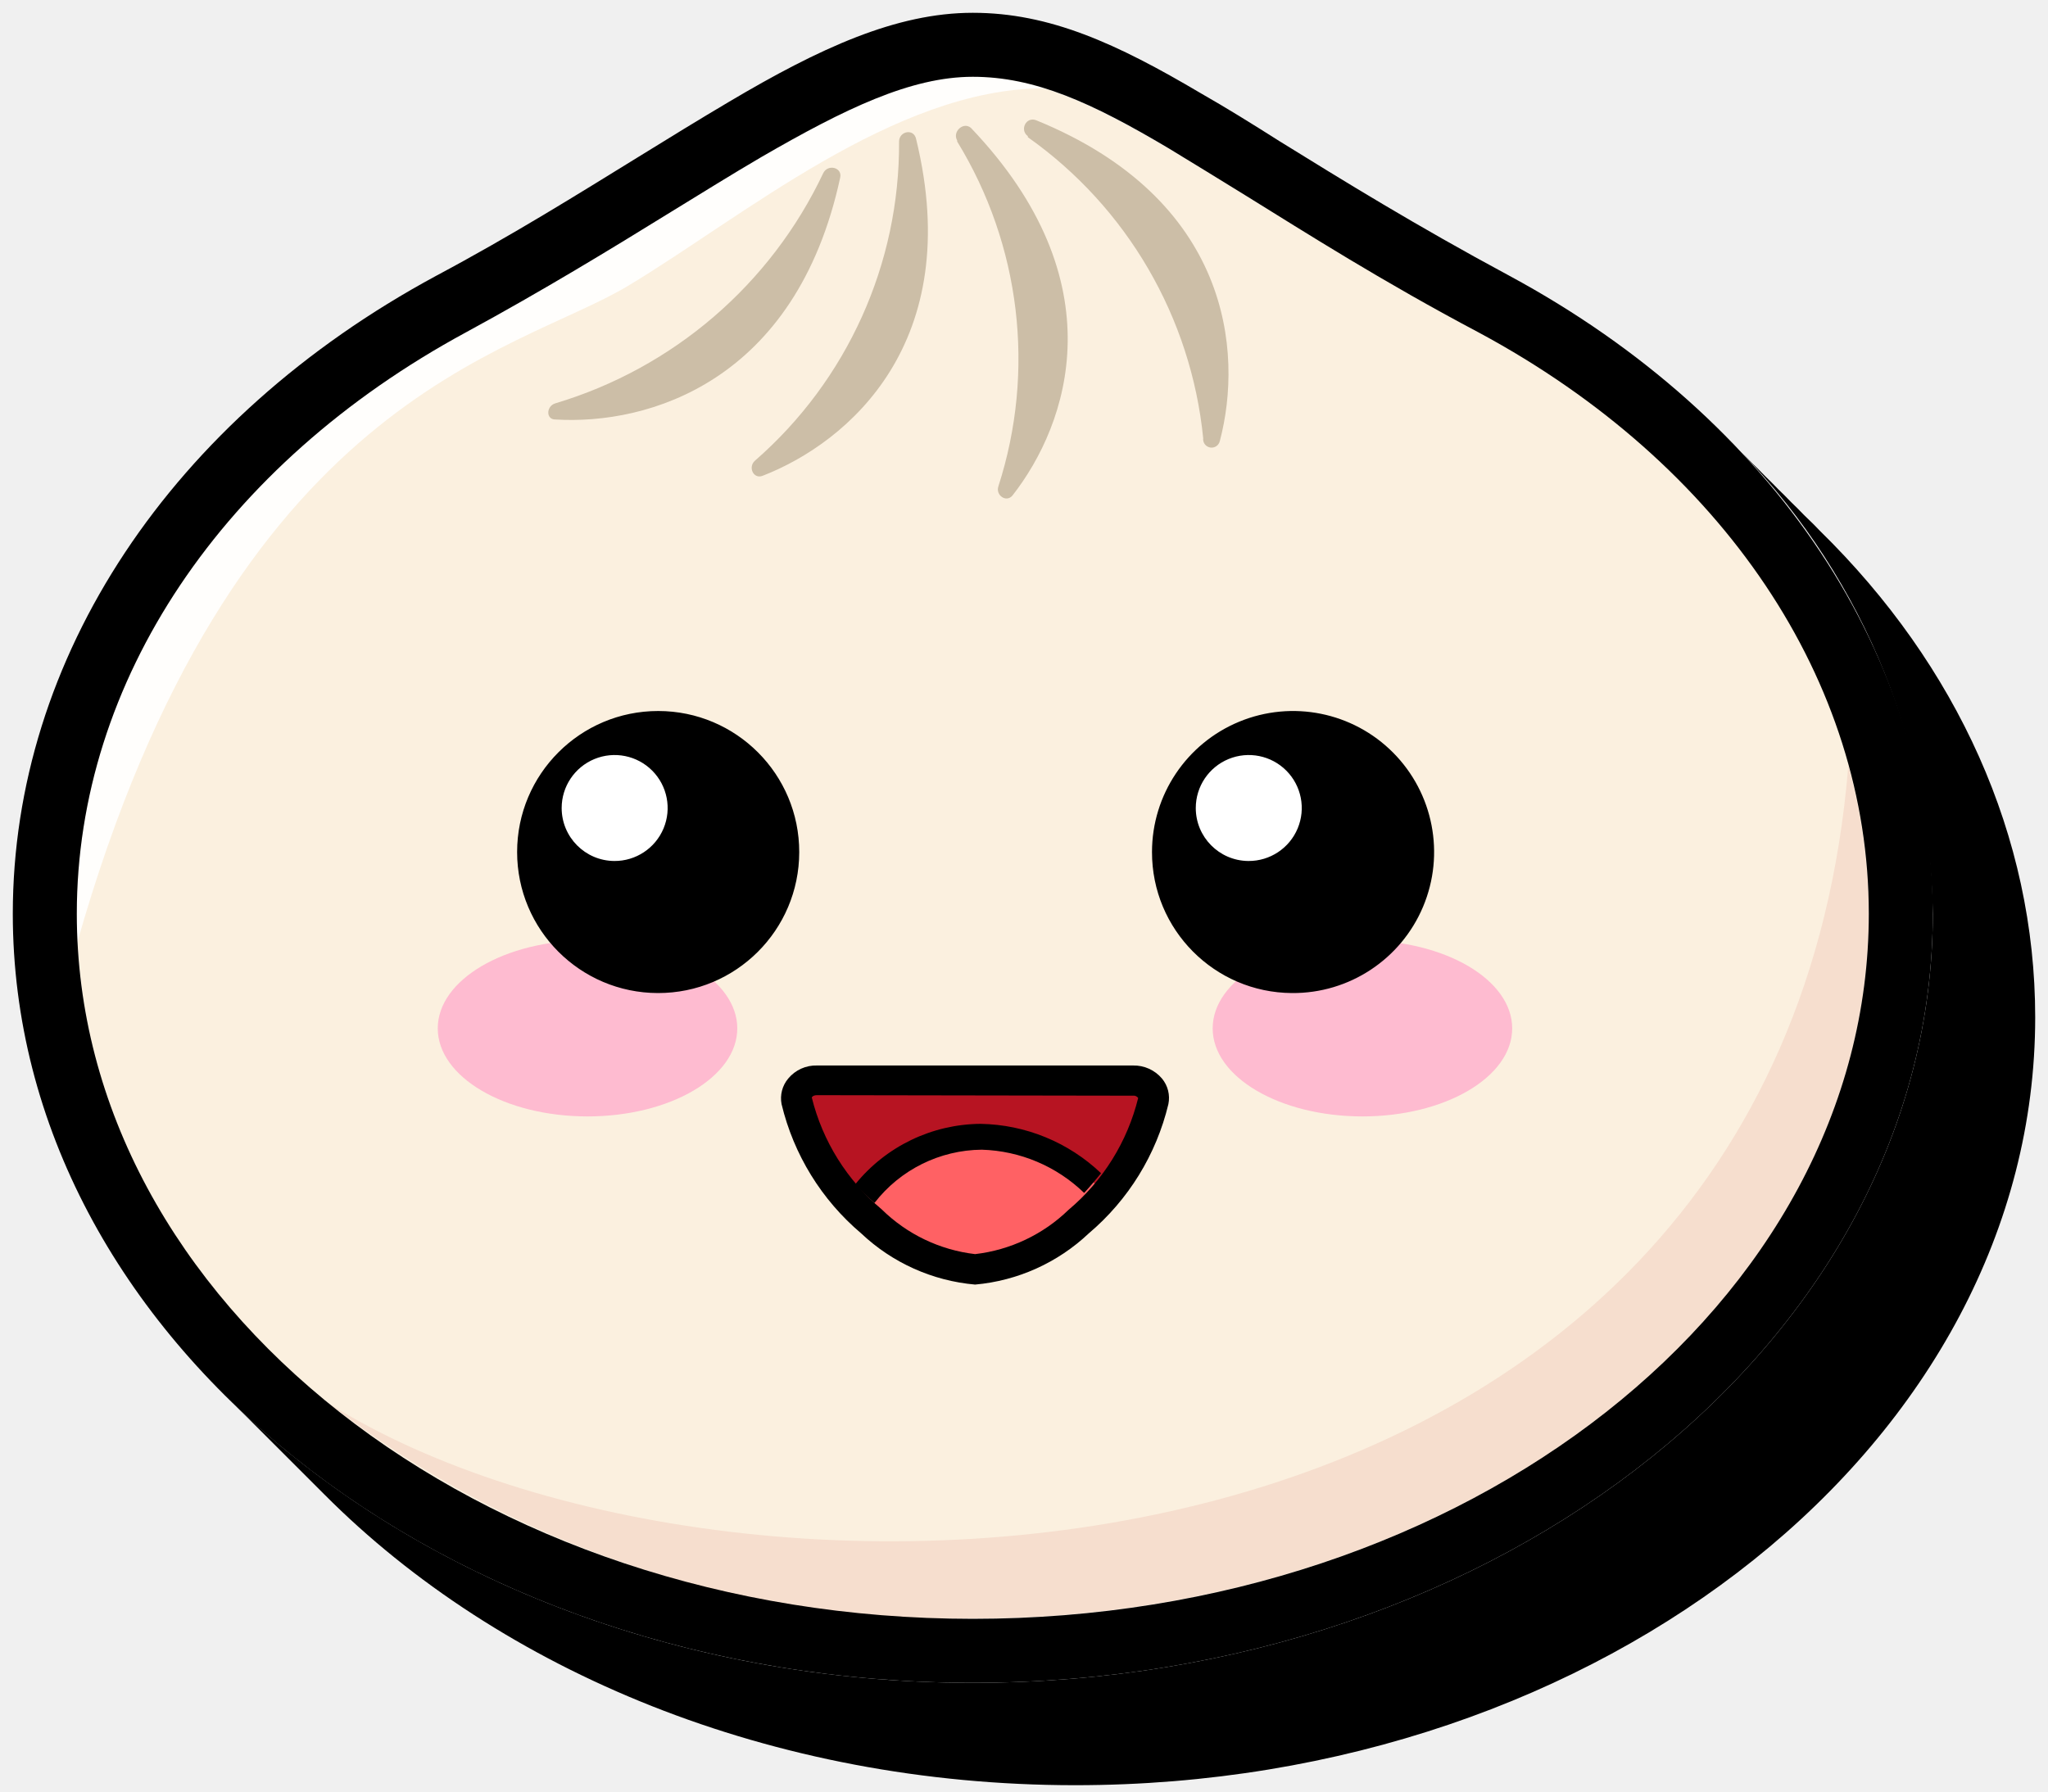
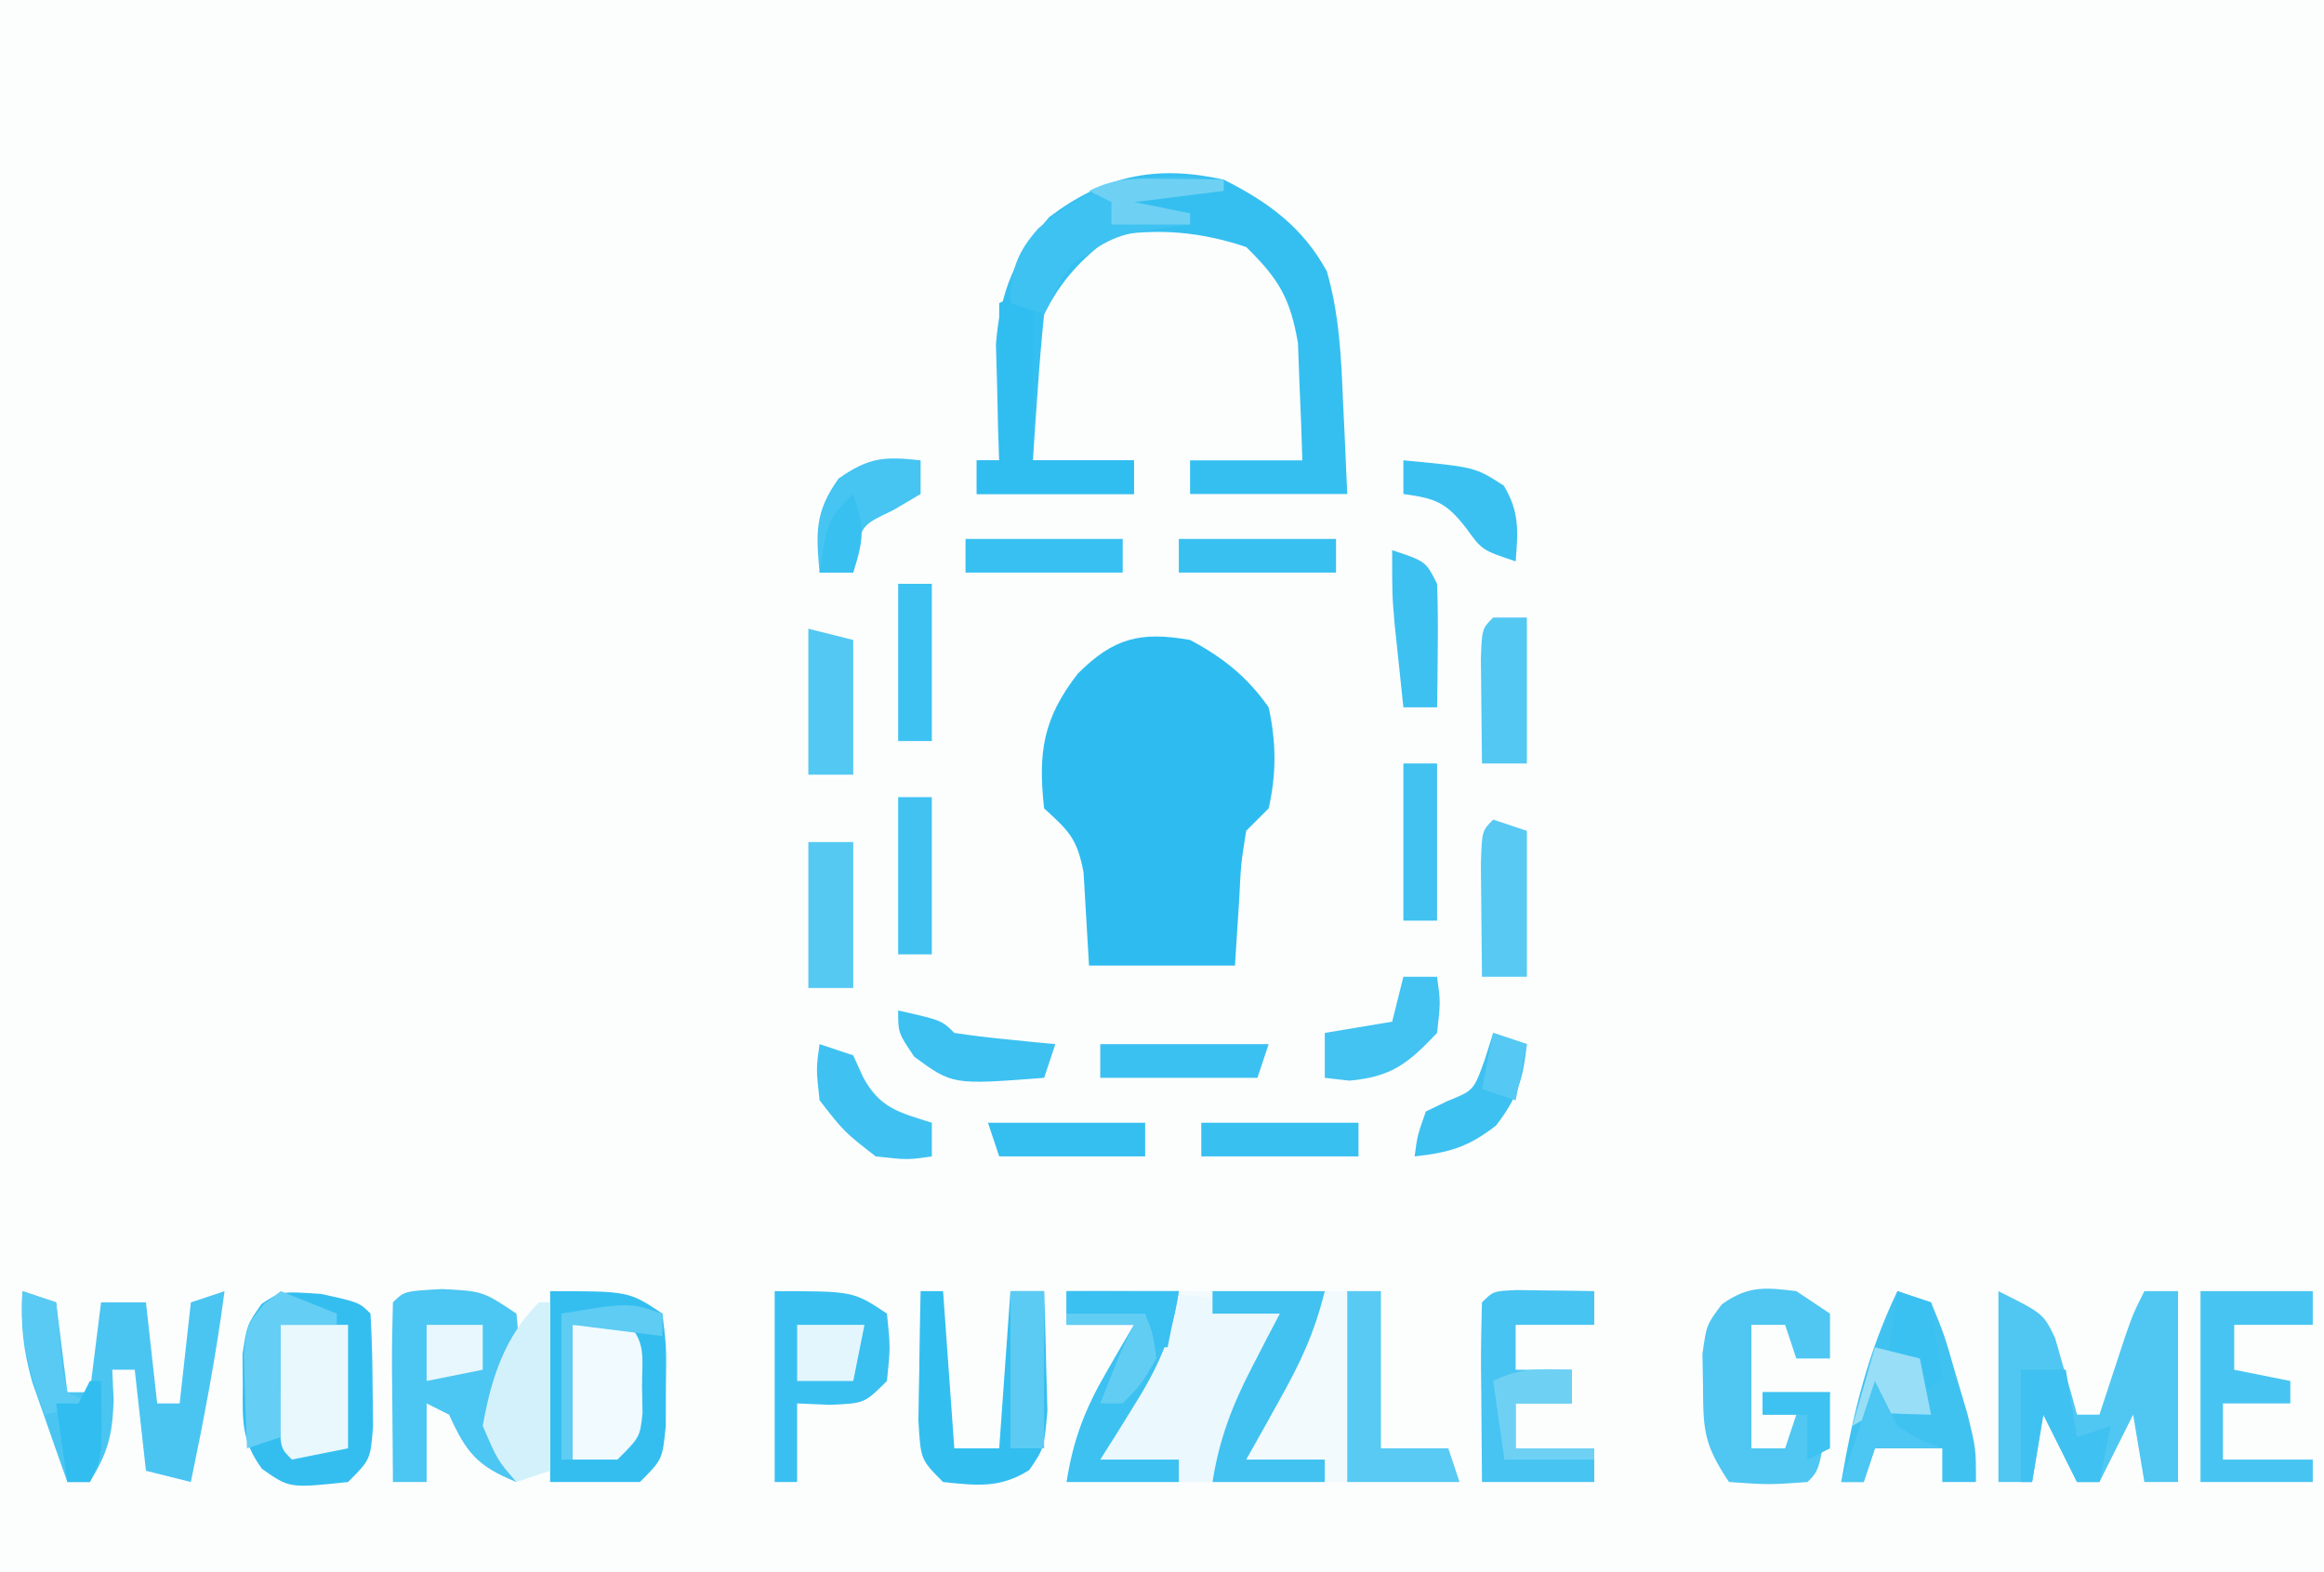
- <svg xmlns="http://www.w3.org/2000/svg" id="Bun" viewBox="0 0 80 70">
-   <path id="Shadow" d="M71.09,20.74c-.16-.17-.33-.34-.5-.5s-.33-.34-.5-.5-.33-.34-.5-.5-.33-.34-.5-.5-.33-.34-.5-.5-.33-.34-.5-.5-.33-.34-.5-.5A26.46,26.46,0,0,1,75.5,35.7c0,16.57-16.82,30.05-37.5,30.05-11.58,0-21.94-4.23-28.83-10.86l.5.5.5.5.5.5.5.5.5.5.5.5.5.5C19.55,65.3,30.14,69.75,42,69.75c20.68,0,37.5-13.48,37.5-30C79.5,32.69,76.46,26,71.09,20.74Z" />
-   <g id="Body">
-     <path id="Background" d="M73,35.7c0,15.21-15.67,27.54-35,27.54S3,50.91,3,35.7C3,26.27,9,17.94,18.22,13S33.18,3,38,3s8.94,4.13,19.78,10C67,17.94,73,26.27,73,35.7Z" style="fill:#fbf0df" />
-     <path id="Bottom_Shadow" data-name="Bottom Shadow" d="M73,35.7a21.67,21.67,0,0,0-.8-5.78c-2.73,33.3-43.35,34.9-59.32,24.94A40,40,0,0,0,38,63.24C57.3,63.24,73,50.89,73,35.7Z" style="fill:#f6dece" />
-     <path id="Light_Shine" data-name="Light Shine" d="M24.53,11.17C29,8.49,34.94,3.46,40.78,3.45A9.29,9.29,0,0,0,38,3c-2.42,0-5,1.25-8.25,3.13-1.13.66-2.3,1.39-3.54,2.15-2.33,1.44-5,3.07-8,4.7C8.69,18.13,3,26.62,3,35.7c0,.4,0,.8,0,1.19C9.06,15.48,20.07,13.85,24.53,11.17Z" style="fill:#fffefc" />
-     <path id="Top" d="M35.12,5.53A16.41,16.41,0,0,1,29.49,18c-.28.25-.06.73.3.59,3.37-1.31,7.92-5.23,6-13.14C35.71,5,35.12,5.12,35.12,5.53Zm2.27,0A16.24,16.24,0,0,1,39,19c-.12.35.31.65.55.36C41.74,16.56,43.65,11,37.93,5,37.64,4.74,37.19,5.14,37.39,5.49Zm2.76-.17A16.42,16.42,0,0,1,47,17.12a.33.33,0,0,0,.65.11c.92-3.49.4-9.44-7.17-12.53C40.08,4.54,39.82,5.08,40.15,5.32ZM21.69,15.76a16.94,16.94,0,0,0,10.47-9c.18-.36.75-.22.66.18-1.73,8-7.52,9.67-11.12,9.45C21.32,16.4,21.33,15.87,21.69,15.76Z" style="fill:#ccbea7;fill-rule:evenodd" />
-     <path id="Outline" d="M38,65.75C17.32,65.75.5,52.27.5,35.7c0-10,6.18-19.33,16.53-24.92,3-1.6,5.57-3.21,7.86-4.62,1.26-.78,2.45-1.51,3.6-2.19C32,1.89,35,.5,38,.5s5.62,1.2,8.9,3.14c1,.57,2,1.19,3.07,1.87,2.49,1.54,5.3,3.28,9,5.27C69.32,16.37,75.5,25.69,75.5,35.7,75.5,52.27,58.68,65.75,38,65.75ZM38,3c-2.42,0-5,1.25-8.25,3.13-1.13.66-2.3,1.39-3.54,2.15-2.33,1.44-5,3.07-8,4.7C8.69,18.13,3,26.62,3,35.7,3,50.89,18.7,63.25,38,63.25S73,50.89,73,35.7C73,26.62,67.31,18.13,57.78,13,54,11,51.05,9.12,48.66,7.64c-1.09-.67-2.09-1.29-3-1.84C42.63,4,40.42,3,38,3Z" />
-   </g>
-   <g id="Mouth">
-     <g id="Background-2" data-name="Background">
-       <path d="M45.05,43a8.93,8.93,0,0,1-2.92,4.71,6.81,6.81,0,0,1-4,1.88A6.84,6.84,0,0,1,34,47.71,8.93,8.93,0,0,1,31.12,43a.72.72,0,0,1,.8-.81H44.26A.72.72,0,0,1,45.05,43Z" style="fill:#b71422" />
-     </g>
-     <g id="Tongue">
-       <path id="Background-3" data-name="Background" d="M34,47.79a6.91,6.91,0,0,0,4.12,1.9,6.91,6.91,0,0,0,4.11-1.9,10.63,10.63,0,0,0,1-1.07,6.83,6.83,0,0,0-4.9-2.31,6.15,6.15,0,0,0-5,2.78C33.56,47.4,33.76,47.6,34,47.79Z" style="fill:#ff6164" />
-       <path id="Outline-2" data-name="Outline" d="M34.16,47a5.36,5.36,0,0,1,4.19-2.08,6,6,0,0,1,4,1.69c.23-.25.45-.51.66-.77a7,7,0,0,0-4.71-1.93,6.36,6.36,0,0,0-4.89,2.36A9.53,9.53,0,0,0,34.16,47Z" />
-     </g>
-     <path id="Outline-3" data-name="Outline" d="M38.09,50.19a7.42,7.42,0,0,1-4.45-2,9.52,9.52,0,0,1-3.11-5.05,1.2,1.2,0,0,1,.26-1,1.41,1.41,0,0,1,1.13-.51H44.26a1.44,1.44,0,0,1,1.13.51,1.19,1.19,0,0,1,.25,1h0a9.52,9.52,0,0,1-3.11,5.05A7.42,7.42,0,0,1,38.09,50.19Zm-6.17-7.4c-.16,0-.2.07-.21.09a8.29,8.29,0,0,0,2.73,4.37A6.23,6.23,0,0,0,38.09,49a6.28,6.28,0,0,0,3.65-1.73,8.3,8.3,0,0,0,2.72-4.37.21.21,0,0,0-.2-.09Z" />
-   </g>
-   <g id="Face">
-     <ellipse id="Right_Blush" data-name="Right Blush" cx="53.22" cy="40.18" rx="5.85" ry="3.44" style="fill:#febbd0" />
-     <ellipse id="Left_Bluch" data-name="Left Bluch" cx="22.95" cy="40.18" rx="5.85" ry="3.44" style="fill:#febbd0" />
-     <path id="Eyes" d="M25.7,38.8a5.51,5.51,0,1,0-5.5-5.51A5.51,5.51,0,0,0,25.7,38.8Zm24.77,0A5.51,5.51,0,1,0,45,33.29,5.5,5.5,0,0,0,50.47,38.8Z" style="fill-rule:evenodd" />
-     <path id="Iris" d="M24,33.64a2.07,2.07,0,1,0-2.06-2.07A2.07,2.07,0,0,0,24,33.64Zm24.77,0a2.07,2.07,0,1,0-2.06-2.07A2.07,2.07,0,0,0,48.75,33.64Z" style="fill:#fff;fill-rule:evenodd" />
-   </g>
+ <svg xmlns="http://www.w3.org/2000/svg" version="1.1" width="207" height="140">
+   <path d="M0 0 C68.31 0 136.62 0 207 0 C207 46.2 207 92.4 207 140 C138.69 140 70.38 140 0 140 C0 93.8 0 47.6 0 0 Z " fill="#FCFEFE" transform="translate(0,0)" />
+   <path d="M0 0 C9.24 0 18.48 0 28 0 C28 4.62 28 9.24 28 14 C29.98 14 31.96 14 34 14 C34.495 15.485 34.495 15.485 35 17 C23.45 17 11.9 17 0 17 C0.838 12.809 1.507 10.719 3.562 7.188 C4.018 6.397 4.473 5.607 4.941 4.793 C5.465 3.905 5.465 3.905 6 3 C4.02 3 2.04 3 0 3 C0 2.01 0 1.02 0 0 Z " fill="#F2FAFE" transform="translate(95,115)" />
+   <path d="M0 0 C2.938 1.561 5.079 3.271 7 6 C7.681 9.105 7.701 11.897 7 15 C6.34 15.66 5.68 16.32 5 17 C4.536 19.892 4.536 19.892 4.375 23.125 C4.251 25.064 4.128 27.003 4 29 C-0.29 29 -4.58 29 -9 29 C-9.163 26.233 -9.326 23.466 -9.488 20.699 C-10.063 17.666 -10.798 17.016 -13 15 C-13.554 10.014 -13.092 6.975 -10 3 C-6.823 -0.177 -4.428 -0.781 0 0 Z " fill="#2EBCF0" transform="translate(106,57)" />
+   <path d="M0 0 C3.96 1.99 7.032 4.23 9.18 8.156 C10.299 12.037 10.463 15.791 10.625 19.812 C10.683 20.995 10.683 20.995 10.742 22.201 C10.836 24.134 10.919 26.067 11 28 C6.38 28 1.76 28 -3 28 C-3 27.01 -3 26.02 -3 25 C0.3 25 3.6 25 7 25 C6.94 22.77 6.851 20.541 6.75 18.312 C6.704 17.071 6.657 15.83 6.609 14.551 C5.92 10.533 4.881 8.834 2 6 C-2.054 4.649 -5.766 4.317 -10 5 C-12.756 7.182 -14.436 8.872 -16 12 C-16.23 14.204 -16.411 16.414 -16.562 18.625 C-16.646 19.814 -16.73 21.002 -16.816 22.227 C-16.877 23.142 -16.938 24.057 -17 25 C-14.03 25 -11.06 25 -8 25 C-8 25.99 -8 26.98 -8 28 C-12.62 28 -17.24 28 -22 28 C-22 27.01 -22 26.02 -22 25 C-21.34 25 -20.68 25 -20 25 C-20.035 24.059 -20.07 23.118 -20.105 22.148 C-20.133 20.903 -20.16 19.658 -20.188 18.375 C-20.222 17.145 -20.257 15.915 -20.293 14.648 C-19.921 10.014 -18.597 6.821 -15.527 3.32 C-10.623 -0.367 -6.034 -1.337 0 0 Z " fill="#35BFF0" transform="translate(109,16)" />
+   <path d="M0 0 C6.651 -0.25 12.57 0.26 19 2 C17.397 7.208 15.251 12.047 13 17 C8.71 17 4.42 17 0 17 C0.838 12.809 1.507 10.719 3.562 7.188 C4.018 6.397 4.473 5.607 4.941 4.793 C5.465 3.905 5.465 3.905 6 3 C4.02 3 2.04 3 0 3 C0 2.01 0 1.02 0 0 Z " fill="#EBF8FD" transform="translate(95,115)" />
+   <path d="M0 0 C3.375 0.75 3.375 0.75 4.375 1.75 C4.5 3.893 4.551 6.041 4.562 8.188 C4.577 9.362 4.591 10.536 4.605 11.746 C4.375 14.75 4.375 14.75 2.375 16.75 C-2.838 17.305 -2.838 17.305 -5.293 15.574 C-7.12 13.072 -7.025 11.322 -7 8.25 C-7.008 7.291 -7.015 6.332 -7.023 5.344 C-6.625 2.75 -6.625 2.75 -5.328 0.891 C-3.625 -0.25 -3.625 -0.25 0 0 Z " fill="#34BEF0" transform="translate(28.625,115.25)" />
+   <path d="M0 0 C4 2 4 2 5.047 4.164 C5.279 4.976 5.511 5.788 5.75 6.625 C5.992 7.442 6.235 8.26 6.484 9.102 C6.74 10.041 6.74 10.041 7 11 C7.66 11 8.32 11 9 11 C9.205 10.374 9.41 9.747 9.621 9.102 C9.891 8.284 10.16 7.467 10.438 6.625 C10.704 5.813 10.971 5.001 11.246 4.164 C12 2 12 2 13 0 C13.99 0 14.98 0 16 0 C16 5.61 16 11.22 16 17 C15.01 17 14.02 17 13 17 C12.67 15.02 12.34 13.04 12 11 C11.01 12.98 10.02 14.96 9 17 C8.34 17 7.68 17 7 17 C6.01 15.02 5.02 13.04 4 11 C3.67 12.98 3.34 14.96 3 17 C2.01 17 1.02 17 0 17 C0 11.39 0 5.78 0 0 Z " fill="#50C7F2" transform="translate(178,115)" />
+   <path d="M0 0 C7 0 7 0 10 2 C10.363 4.969 10.363 4.969 10.312 8.5 C10.309 9.665 10.305 10.831 10.301 12.031 C10 15 10 15 8 17 C5.36 17 2.72 17 0 17 C0 11.39 0 5.78 0 0 Z " fill="#34BEF0" transform="translate(49,115)" />
+   <path d="M0 0 C0.99 0.33 1.98 0.66 3 1 C3.33 3.64 3.66 6.28 4 9 C4.66 9 5.32 9 6 9 C6.33 6.36 6.66 3.72 7 1 C8.32 1 9.64 1 11 1 C11.33 3.97 11.66 6.94 12 10 C12.66 10 13.32 10 14 10 C14.33 7.03 14.66 4.06 15 1 C15.99 0.67 16.98 0.34 18 0 C17.253 5.724 16.171 11.349 15 17 C13.68 16.67 12.36 16.34 11 16 C10.67 13.03 10.34 10.06 10 7 C9.34 7 8.68 7 8 7 C8.041 7.907 8.082 8.815 8.125 9.75 C8.005 12.878 7.609 14.386 6 17 C5.34 17 4.68 17 4 17 C3.324 15.108 2.659 13.211 2 11.312 C1.629 10.257 1.258 9.201 0.875 8.113 C0.061 5.216 -0.177 2.983 0 0 Z " fill="#4AC5F2" transform="translate(2,115)" />
+   <path d="M0 0 C3.625 0.188 3.625 0.188 6.625 2.188 C7.054 6.135 6.71 8.8 4.625 12.188 C5.285 12.848 5.945 13.508 6.625 14.188 C6.625 15.178 6.625 16.168 6.625 17.188 C3.144 15.795 2.146 14.556 0.625 11.188 C-0.035 10.857 -0.695 10.527 -1.375 10.188 C-1.375 12.498 -1.375 14.807 -1.375 17.188 C-2.365 17.188 -3.355 17.188 -4.375 17.188 C-4.402 14.542 -4.422 11.896 -4.438 9.25 C-4.446 8.495 -4.454 7.741 -4.463 6.963 C-4.472 5.038 -4.427 3.112 -4.375 1.188 C-3.375 0.188 -3.375 0.188 0 0 Z " fill="#4CC6F2" transform="translate(39.375,114.8125)" />
+   <path d="M0 0 C0.99 0.33 1.98 0.66 3 1 C4.168 3.836 4.168 3.836 5.188 7.375 C5.532 8.538 5.876 9.7 6.23 10.898 C7 14 7 14 7 17 C6.01 17 5.02 17 4 17 C4 16.01 4 15.02 4 14 C2.02 14 0.04 14 -2 14 C-2.33 14.99 -2.66 15.98 -3 17 C-3.66 17 -4.32 17 -5 17 C-3.962 10.933 -2.66 5.563 0 0 Z " fill="#40C2F1" transform="translate(169,115)" />
+   <path d="M0 0 C1.236 0.017 1.236 0.017 2.496 0.035 C3.322 0.044 4.149 0.053 5 0.062 C5.638 0.074 6.276 0.086 6.934 0.098 C6.934 1.088 6.934 2.078 6.934 3.098 C4.624 3.098 2.314 3.098 -0.066 3.098 C-0.066 4.418 -0.066 5.738 -0.066 7.098 C1.584 7.098 3.234 7.098 4.934 7.098 C4.934 8.088 4.934 9.078 4.934 10.098 C3.284 10.098 1.634 10.098 -0.066 10.098 C-0.066 11.418 -0.066 12.738 -0.066 14.098 C2.244 14.098 4.554 14.098 6.934 14.098 C6.934 15.088 6.934 16.078 6.934 17.098 C3.634 17.098 0.334 17.098 -3.066 17.098 C-3.093 14.452 -3.113 11.806 -3.129 9.16 C-3.137 8.405 -3.146 7.651 -3.154 6.873 C-3.163 4.948 -3.119 3.022 -3.066 1.098 C-2.066 0.098 -2.066 0.098 0 0 Z " fill="#47C4F2" transform="translate(135.0664,114.9023)" />
+   <path d="M0 0 C7 0 7 0 10 2 C10.312 5 10.312 5 10 8 C8 10 8 10 4.875 10.125 C3.926 10.084 2.978 10.043 2 10 C2 12.31 2 14.62 2 17 C1.34 17 0.68 17 0 17 C0 11.39 0 5.78 0 0 Z " fill="#39C0F1" transform="translate(69,115)" />
+   <path d="M0 0 C0.99 0.66 1.98 1.32 3 2 C3 3.32 3 4.64 3 6 C2.01 6 1.02 6 0 6 C-0.33 5.01 -0.66 4.02 -1 3 C-1.99 3 -2.98 3 -4 3 C-4 6.63 -4 10.26 -4 14 C-3.01 14 -2.02 14 -1 14 C-0.67 13.01 -0.34 12.02 0 11 C-0.99 11 -1.98 11 -3 11 C-3 10.34 -3 9.68 -3 9 C-1.02 9 0.96 9 3 9 C2.125 15.875 2.125 15.875 1 17 C-2.438 17.25 -2.438 17.25 -6 17 C-8.223 13.666 -8.297 12.405 -8.312 8.5 C-8.329 7.541 -8.346 6.582 -8.363 5.594 C-8 3 -8 3 -6.637 1.176 C-4.321 -0.488 -2.788 -0.348 0 0 Z " fill="#4FC7F2" transform="translate(160,115)" />
+   <path d="M0 0 C3.3 0 6.6 0 10 0 C10 0.99 10 1.98 10 3 C7.69 3 5.38 3 3 3 C3 4.32 3 5.64 3 7 C4.65 7.33 6.3 7.66 8 8 C8 8.66 8 9.32 8 10 C6.02 10 4.04 10 2 10 C2 11.65 2 13.3 2 15 C4.64 15 7.28 15 10 15 C10 15.66 10 16.32 10 17 C6.7 17 3.4 17 0 17 C0 11.39 0 5.78 0 0 Z " fill="#47C4F2" transform="translate(196,115)" />
+   <path d="M0 0 C0.66 0 1.32 0 2 0 C2.33 4.62 2.66 9.24 3 14 C4.32 14 5.64 14 7 14 C7.33 9.38 7.66 4.76 8 0 C8.99 0 9.98 0 11 0 C11.081 2.27 11.139 4.541 11.188 6.812 C11.222 8.077 11.257 9.342 11.293 10.645 C11 14 11 14 9.68 15.93 C7.091 17.579 4.986 17.318 2 17 C0 15 0 15 -0.195 11.523 C-0.182 10.14 -0.158 8.758 -0.125 7.375 C-0.116 6.669 -0.107 5.962 -0.098 5.234 C-0.074 3.489 -0.038 1.745 0 0 Z " fill="#33BEF0" transform="translate(82,115)" />
+   <path d="M0 0 C0 4.95 0 9.9 0 15 C2.97 15 5.94 15 9 15 C9 15.99 9 16.98 9 18 C4.38 18 -0.24 18 -5 18 C-5 17.01 -5 16.02 -5 15 C-4.34 15 -3.68 15 -3 15 C-3 10.38 -3 5.76 -3 1 C-1 0 -1 0 0 0 Z " fill="#30BDF0" transform="translate(92,26)" />
+   <path d="M0 0 C3.3 0 6.6 0 10 0 C9.422 4.062 8.109 6.848 5.938 10.312 C5.39 11.196 4.842 12.079 4.277 12.988 C3.856 13.652 3.434 14.316 3 15 C5.31 15 7.62 15 10 15 C10 15.66 10 16.32 10 17 C6.7 17 3.4 17 0 17 C0.581 13.24 1.652 10.47 3.562 7.188 C4.018 6.397 4.473 5.607 4.941 4.793 C5.465 3.905 5.465 3.905 6 3 C4.02 3 2.04 3 0 3 C0 2.01 0 1.02 0 0 Z " fill="#3CC1F1" transform="translate(95,115)" />
+   <path d="M0 0 C3.3 0 6.6 0 10 0 C9.053 3.79 7.829 6.37 5.938 9.75 C5.39 10.735 4.842 11.72 4.277 12.734 C3.856 13.482 3.434 14.23 3 15 C5.31 15 7.62 15 10 15 C10 15.66 10 16.32 10 17 C6.7 17 3.4 17 0 17 C0.604 13.15 1.768 10.139 3.562 6.688 C4.018 5.804 4.473 4.921 4.941 4.012 C5.465 3.016 5.465 3.016 6 2 C4.02 2 2.04 2 0 2 C0 1.34 0 0.68 0 0 Z " fill="#41C2F1" transform="translate(108,115)" />
+   <path d="M0 0 C0.99 0 1.98 0 3 0 C3 4.62 3 9.24 3 14 C4.98 14 6.96 14 9 14 C9.33 14.99 9.66 15.98 10 17 C6.7 17 3.4 17 0 17 C0 11.39 0 5.78 0 0 Z " fill="#58CAF3" transform="translate(120,115)" />
+   <path d="M0 0 C1.98 0 3.96 0 6 0 C6 3.63 6 7.26 6 11 C4.35 11.33 2.7 11.66 1 12 C0 11 0 11 -0.098 8.496 C-0.086 7.487 -0.074 6.477 -0.062 5.438 C-0.053 4.426 -0.044 3.414 -0.035 2.371 C-0.024 1.589 -0.012 0.806 0 0 Z " fill="#E8F8FD" transform="translate(25,118)" />
+   <path d="M0 0 C1.65 0 3.3 0 5 0 C6.589 1.589 6.17 3.248 6.188 5.438 C6.202 6.241 6.216 7.044 6.23 7.871 C6 10 6 10 4 12 C2.68 12 1.36 12 0 12 C0 8.04 0 4.08 0 0 Z " fill="#F1FAFE" transform="translate(51,118)" />
+   <path d="M0 0 C0 0.33 0 0.66 0 1 C-2.64 1.33 -5.28 1.66 -8 2 C-6.35 2.33 -4.7 2.66 -3 3 C-3 3.33 -3 3.66 -3 4 C-3.603 4.075 -4.207 4.15 -4.828 4.227 C-9.588 4.906 -9.588 4.906 -13.488 7.469 C-14.707 9.28 -14.707 9.28 -16 12 C-16.99 11.67 -17.98 11.34 -19 11 C-19 8.143 -18.413 6.461 -16.504 4.332 C-11.16 -0.195 -6.851 -0.758 0 0 Z " fill="#3EC2F1" transform="translate(109,16)" />
+   <path d="M0 0 C0.99 0.33 1.98 0.66 3 1 C3 5.29 3 9.58 3 14 C1.68 14 0.36 14 -1 14 C-1.027 11.854 -1.046 9.708 -1.062 7.562 C-1.074 6.368 -1.086 5.173 -1.098 3.941 C-1 1 -1 1 0 0 Z " fill="#57C9F3" transform="translate(133,73)" />
+   <path d="M0 0 C1.32 0 2.64 0 4 0 C4 4.29 4 8.58 4 13 C2.68 13 1.36 13 0 13 C0 8.71 0 4.42 0 0 Z " fill="#55C9F2" transform="translate(72,75)" />
+   <path d="M0 0 C1.32 0.33 2.64 0.66 4 1 C4 4.96 4 8.92 4 13 C2.68 13 1.36 13 0 13 C0 8.71 0 4.42 0 0 Z " fill="#53C8F2" transform="translate(72,56)" />
+   <path d="M0 0 C0.99 0 1.98 0 3 0 C3 4.29 3 8.58 3 13 C1.68 13 0.36 13 -1 13 C-1.027 11.021 -1.046 9.042 -1.062 7.062 C-1.074 5.96 -1.086 4.858 -1.098 3.723 C-1 1 -1 1 0 0 Z " fill="#53C8F2" transform="translate(133,55)" />
+   <path d="M0 0 C0.33 0 0.66 0 1 0 C1 4.95 1 9.9 1 15 C0.01 15.33 -0.98 15.66 -2 16 C-3.688 14.062 -3.688 14.062 -5 11 C-4.256 6.77 -3.058 3.058 0 0 Z " fill="#D3F1FB" transform="translate(48,116)" />
+   <path d="M0 0 C0.99 0 1.98 0 3 0 C3.312 2.25 3.312 2.25 3 5 C0.43 7.717 -1.053 8.916 -4.812 9.25 C-5.534 9.168 -6.256 9.085 -7 9 C-7 7.68 -7 6.36 -7 5 C-5.02 4.67 -3.04 4.34 -1 4 C-0.67 2.68 -0.34 1.36 0 0 Z " fill="#42C3F1" transform="translate(125,87)" />
+   <path d="M0 0 C0.99 0.33 1.98 0.66 3 1 C2.657 4.089 2.178 5.771 0.25 8.25 C-2.229 10.178 -3.911 10.657 -7 11 C-6.75 9.125 -6.75 9.125 -6 7 C-5.361 6.691 -4.721 6.381 -4.062 6.062 C-1.735 5.127 -1.735 5.127 -0.75 2.375 C-0.502 1.591 -0.255 0.807 0 0 Z " fill="#3DC1F1" transform="translate(133,92)" />
+   <path d="M0 0 C4.95 0 9.9 0 15 0 C14.67 0.99 14.34 1.98 14 3 C9.38 3 4.76 3 0 3 C0 2.01 0 1.02 0 0 Z " fill="#3BC1F1" transform="translate(98,93)" />
+   <path d="M0 0 C3 1 3 1 4 3 C4.07 4.874 4.084 6.75 4.062 8.625 C4.053 9.628 4.044 10.631 4.035 11.664 C4.024 12.435 4.012 13.206 4 14 C3.01 14 2.02 14 1 14 C0.831 12.417 0.665 10.834 0.5 9.25 C0.407 8.368 0.314 7.487 0.219 6.578 C0 4 0 4 0 0 Z " fill="#3DC1F1" transform="translate(124,49)" />
+   <path d="M0 0 C0 0.99 0 1.98 0 3 C-0.804 3.474 -1.609 3.949 -2.438 4.438 C-5.158 5.734 -5.158 5.734 -5.812 8.188 C-5.905 9.085 -5.905 9.085 -6 10 C-6.99 10 -7.98 10 -9 10 C-9.325 6.422 -9.43 4.605 -7.312 1.625 C-4.612 -0.273 -3.229 -0.359 0 0 Z " fill="#46C4F2" transform="translate(82,41)" />
+   <path d="M0 0 C0.99 0.33 1.98 0.66 3 1 C3.433 1.959 3.433 1.959 3.875 2.938 C5.391 5.717 7.059 6.071 10 7 C10 7.99 10 8.98 10 10 C7.812 10.312 7.812 10.312 5 10 C2.188 7.812 2.188 7.812 0 5 C-0.312 2.188 -0.312 2.188 0 0 Z " fill="#3FC2F1" transform="translate(73,93)" />
+   <path d="M0 0 C3.875 0.875 3.875 0.875 5 2 C6.515 2.232 8.038 2.412 9.562 2.562 C10.389 2.646 11.215 2.73 12.066 2.816 C12.704 2.877 13.343 2.938 14 3 C13.67 3.99 13.34 4.98 13 6 C4.856 6.626 4.856 6.626 1.438 4.125 C0 2 0 2 0 0 Z " fill="#3CC1F1" transform="translate(80,90)" />
+   <path d="M0 0 C0.99 0 1.98 0 3 0 C3 4.62 3 9.24 3 14 C2.01 14 1.02 14 0 14 C0 9.38 0 4.76 0 0 Z " fill="#5BCBF3" transform="translate(90,115)" />
+   <path d="M0 0 C4.62 0 9.24 0 14 0 C14 0.99 14 1.98 14 3 C9.38 3 4.76 3 0 3 C0 2.01 0 1.02 0 0 Z " fill="#38C0F1" transform="translate(107,100)" />
+   <path d="M0 0 C0.99 0 1.98 0 3 0 C3 4.62 3 9.24 3 14 C2.01 14 1.02 14 0 14 C0 9.38 0 4.76 0 0 Z " fill="#41C2F1" transform="translate(80,71)" />
+   <path d="M0 0 C0.99 0 1.98 0 3 0 C3 4.62 3 9.24 3 14 C2.01 14 1.02 14 0 14 C0 9.38 0 4.76 0 0 Z " fill="#41C2F1" transform="translate(125,68)" />
+   <path d="M0 0 C0.99 0 1.98 0 3 0 C3 4.62 3 9.24 3 14 C2.01 14 1.02 14 0 14 C0 9.38 0 4.76 0 0 Z " fill="#3EC2F1" transform="translate(80,52)" />
+   <path d="M0 0 C4.62 0 9.24 0 14 0 C14 0.99 14 1.98 14 3 C9.38 3 4.76 3 0 3 C0 2.01 0 1.02 0 0 Z " fill="#38C0F0" transform="translate(105,48)" />
+   <path d="M0 0 C4.62 0 9.24 0 14 0 C14 0.99 14 1.98 14 3 C9.38 3 4.76 3 0 3 C0 2.01 0 1.02 0 0 Z " fill="#37C0F1" transform="translate(86,48)" />
+   <path d="M0 0 C6.383 0.602 6.383 0.602 8.938 2.25 C10.354 4.584 10.217 6.321 10 9 C7 8 7 8 5.562 6 C3.772 3.708 2.819 3.389 0 3 C0 2.01 0 1.02 0 0 Z " fill="#3BC1F1" transform="translate(125,41)" />
+   <path d="M0 0 C4.62 0 9.24 0 14 0 C14 0.99 14 1.98 14 3 C9.71 3 5.42 3 1 3 C0.67 2.01 0.34 1.02 0 0 Z " fill="#35BFF0" transform="translate(88,100)" />
+   <path d="M0 0 C1.32 0 2.64 0 4 0 C4.33 1.98 4.66 3.96 5 6 C5.99 5.67 6.98 5.34 8 5 C7.67 6.65 7.34 8.3 7 10 C6.34 10 5.68 10 5 10 C4.01 8.02 3.02 6.04 2 4 C1.67 5.98 1.34 7.96 1 10 C0.67 10 0.34 10 0 10 C0 6.7 0 3.4 0 0 Z " fill="#3FC2F1" transform="translate(180,122)" />
+   <path d="M0 0 C0.99 0.33 1.98 0.66 3 1 C3.195 3.051 3.391 5.102 3.586 7.152 C3.723 7.762 3.859 8.372 4 9 C4.66 9.33 5.32 9.66 6 10 C4.68 10.33 3.36 10.66 2 11 C0.577 7.177 -0.24 4.087 0 0 Z " fill="#59CAF3" transform="translate(2,115)" />
+   <path d="M0 0 C2.475 0.99 2.475 0.99 5 2 C5 2.33 5 2.66 5 3 C3.35 3 1.7 3 0 3 C0 6.3 0 9.6 0 13 C-0.99 13.33 -1.98 13.66 -3 14 C-3.081 12.23 -3.139 10.459 -3.188 8.688 C-3.222 7.701 -3.257 6.715 -3.293 5.699 C-3 3 -3 3 -1.488 1.145 C-0.997 0.767 -0.506 0.389 0 0 Z " fill="#65CEF4" transform="translate(25,115)" />
+   <path d="M0 0 C0 0.99 0 1.98 0 3 C-1.65 3 -3.3 3 -5 3 C-5 4.32 -5 5.64 -5 7 C-2.69 7 -0.38 7 2 7 C2 7.33 2 7.66 2 8 C-0.64 8 -3.28 8 -6 8 C-6.33 5.69 -6.66 3.38 -7 1 C-4.537 -0.231 -2.72 -0.072 0 0 Z " fill="#6ED1F4" transform="translate(140,122)" />
+   <path d="M0 0 C1.98 0 3.96 0 6 0 C5.67 1.65 5.34 3.3 5 5 C3.35 5 1.7 5 0 5 C0 3.35 0 1.7 0 0 Z " fill="#E4F6FD" transform="translate(71,118)" />
+   <path d="M0 0 C0.99 0.33 1.98 0.66 3 1 C3.33 3.31 3.66 5.62 4 8 C3.01 8.495 3.01 8.495 2 9 C2 8.01 2 7.02 2 6 C1.01 6.33 0.02 6.66 -1 7 C-0.67 4.69 -0.34 2.38 0 0 Z " fill="#3BC1F1" transform="translate(169,115)" />
+   <path d="M0 0 C3.3 0 6.6 0 10 0 C9.67 1.65 9.34 3.3 9 5 C8.34 5 7.68 5 7 5 C7 4.01 7 3.02 7 2 C4.69 2 2.38 2 0 2 C0 1.34 0 0.68 0 0 Z " fill="#3AC0F1" transform="translate(95,115)" />
+   <path d="M0 0 C0 0.66 0 1.32 0 2 C-2.64 1.67 -5.28 1.34 -8 1 C-8 4.96 -8 8.92 -8 13 C-8.33 13 -8.66 13 -9 13 C-9 8.71 -9 4.42 -9 0 C-3 -1 -3 -1 0 0 Z " fill="#5ECCF3" transform="translate(59,117)" />
+   <path d="M0 0 C1.65 0 3.3 0 5 0 C5 1.32 5 2.64 5 4 C3.35 4.33 1.7 4.66 0 5 C0 3.35 0 1.7 0 0 Z " fill="#E7F7FD" transform="translate(38,118)" />
+   <path d="M0 0 C1.32 0.33 2.64 0.66 4 1 C4.33 2.65 4.66 4.3 5 6 C3.824 5.969 3.824 5.969 2.625 5.938 C0.019 5.813 0.019 5.813 -2 7 C-1.34 4.69 -0.68 2.38 0 0 Z " fill="#98DEF7" transform="translate(167,120)" />
+   <path d="M0 0 C0.66 1.32 1.32 2.64 2 4 C4.034 5.268 4.034 5.268 6 6 C4.02 6 2.04 6 0 6 C-0.33 6.99 -0.66 7.98 -1 9 C-1.66 9 -2.32 9 -3 9 C-2.01 6.03 -1.02 3.06 0 0 Z " fill="#4CC6F2" transform="translate(167,123)" />
+   <path d="M0 0 C0.33 0 0.66 0 1 0 C1.125 6.75 1.125 6.75 0 9 C-0.66 9 -1.32 9 -2 9 C-2.33 6.69 -2.66 4.38 -3 2 C-2.34 2 -1.68 2 -1 2 C-0.67 1.34 -0.34 0.68 0 0 Z " fill="#31BDF0" transform="translate(8,123)" />
+   <path d="M0 0 C2.31 0 4.62 0 7 0 C7.688 1.75 7.688 1.75 8 4 C6.688 6.25 6.688 6.25 5 8 C4.34 8 3.68 8 3 8 C4.875 3.25 4.875 3.25 6 1 C4.02 1 2.04 1 0 1 C0 0.67 0 0.34 0 0 Z " fill="#62CDF3" transform="translate(95,117)" />
+   <path d="M0 0 C0.91 0.009 1.82 0.018 2.758 0.027 C3.456 0.039 4.155 0.051 4.875 0.062 C4.875 0.393 4.875 0.723 4.875 1.062 C2.235 1.393 -0.405 1.722 -3.125 2.062 C-1.475 2.393 0.175 2.723 1.875 3.062 C1.875 3.393 1.875 3.723 1.875 4.062 C-0.435 4.062 -2.745 4.062 -5.125 4.062 C-5.125 3.402 -5.125 2.743 -5.125 2.062 C-5.785 1.732 -6.445 1.403 -7.125 1.062 C-4.6 -0.2 -2.813 -0.036 0 0 Z " fill="#6ED1F4" transform="translate(104.125,15.9375)" />
+   <path d="M0 0 C1.98 0 3.96 0 6 0 C6 1.65 6 3.3 6 5 C5.01 5.495 5.01 5.495 4 6 C4 4.68 4 3.36 4 2 C2.68 2 1.36 2 0 2 C0 1.34 0 0.68 0 0 Z " fill="#3EC2F1" transform="translate(157,124)" />
+   <path d="M0 0 C1.044 3.133 0.934 3.99 0 7 C-0.99 7 -1.98 7 -3 7 C-2.25 2.25 -2.25 2.25 0 0 Z " fill="#38C0F1" transform="translate(76,44)" />
+   <path d="M0 0 C0.99 0.33 1.98 0.66 3 1 C2.67 2.65 2.34 4.3 2 6 C1.01 5.67 0.02 5.34 -1 5 C-0.67 3.35 -0.34 1.7 0 0 Z " fill="#55C9F3" transform="translate(133,92)" />
</svg>
